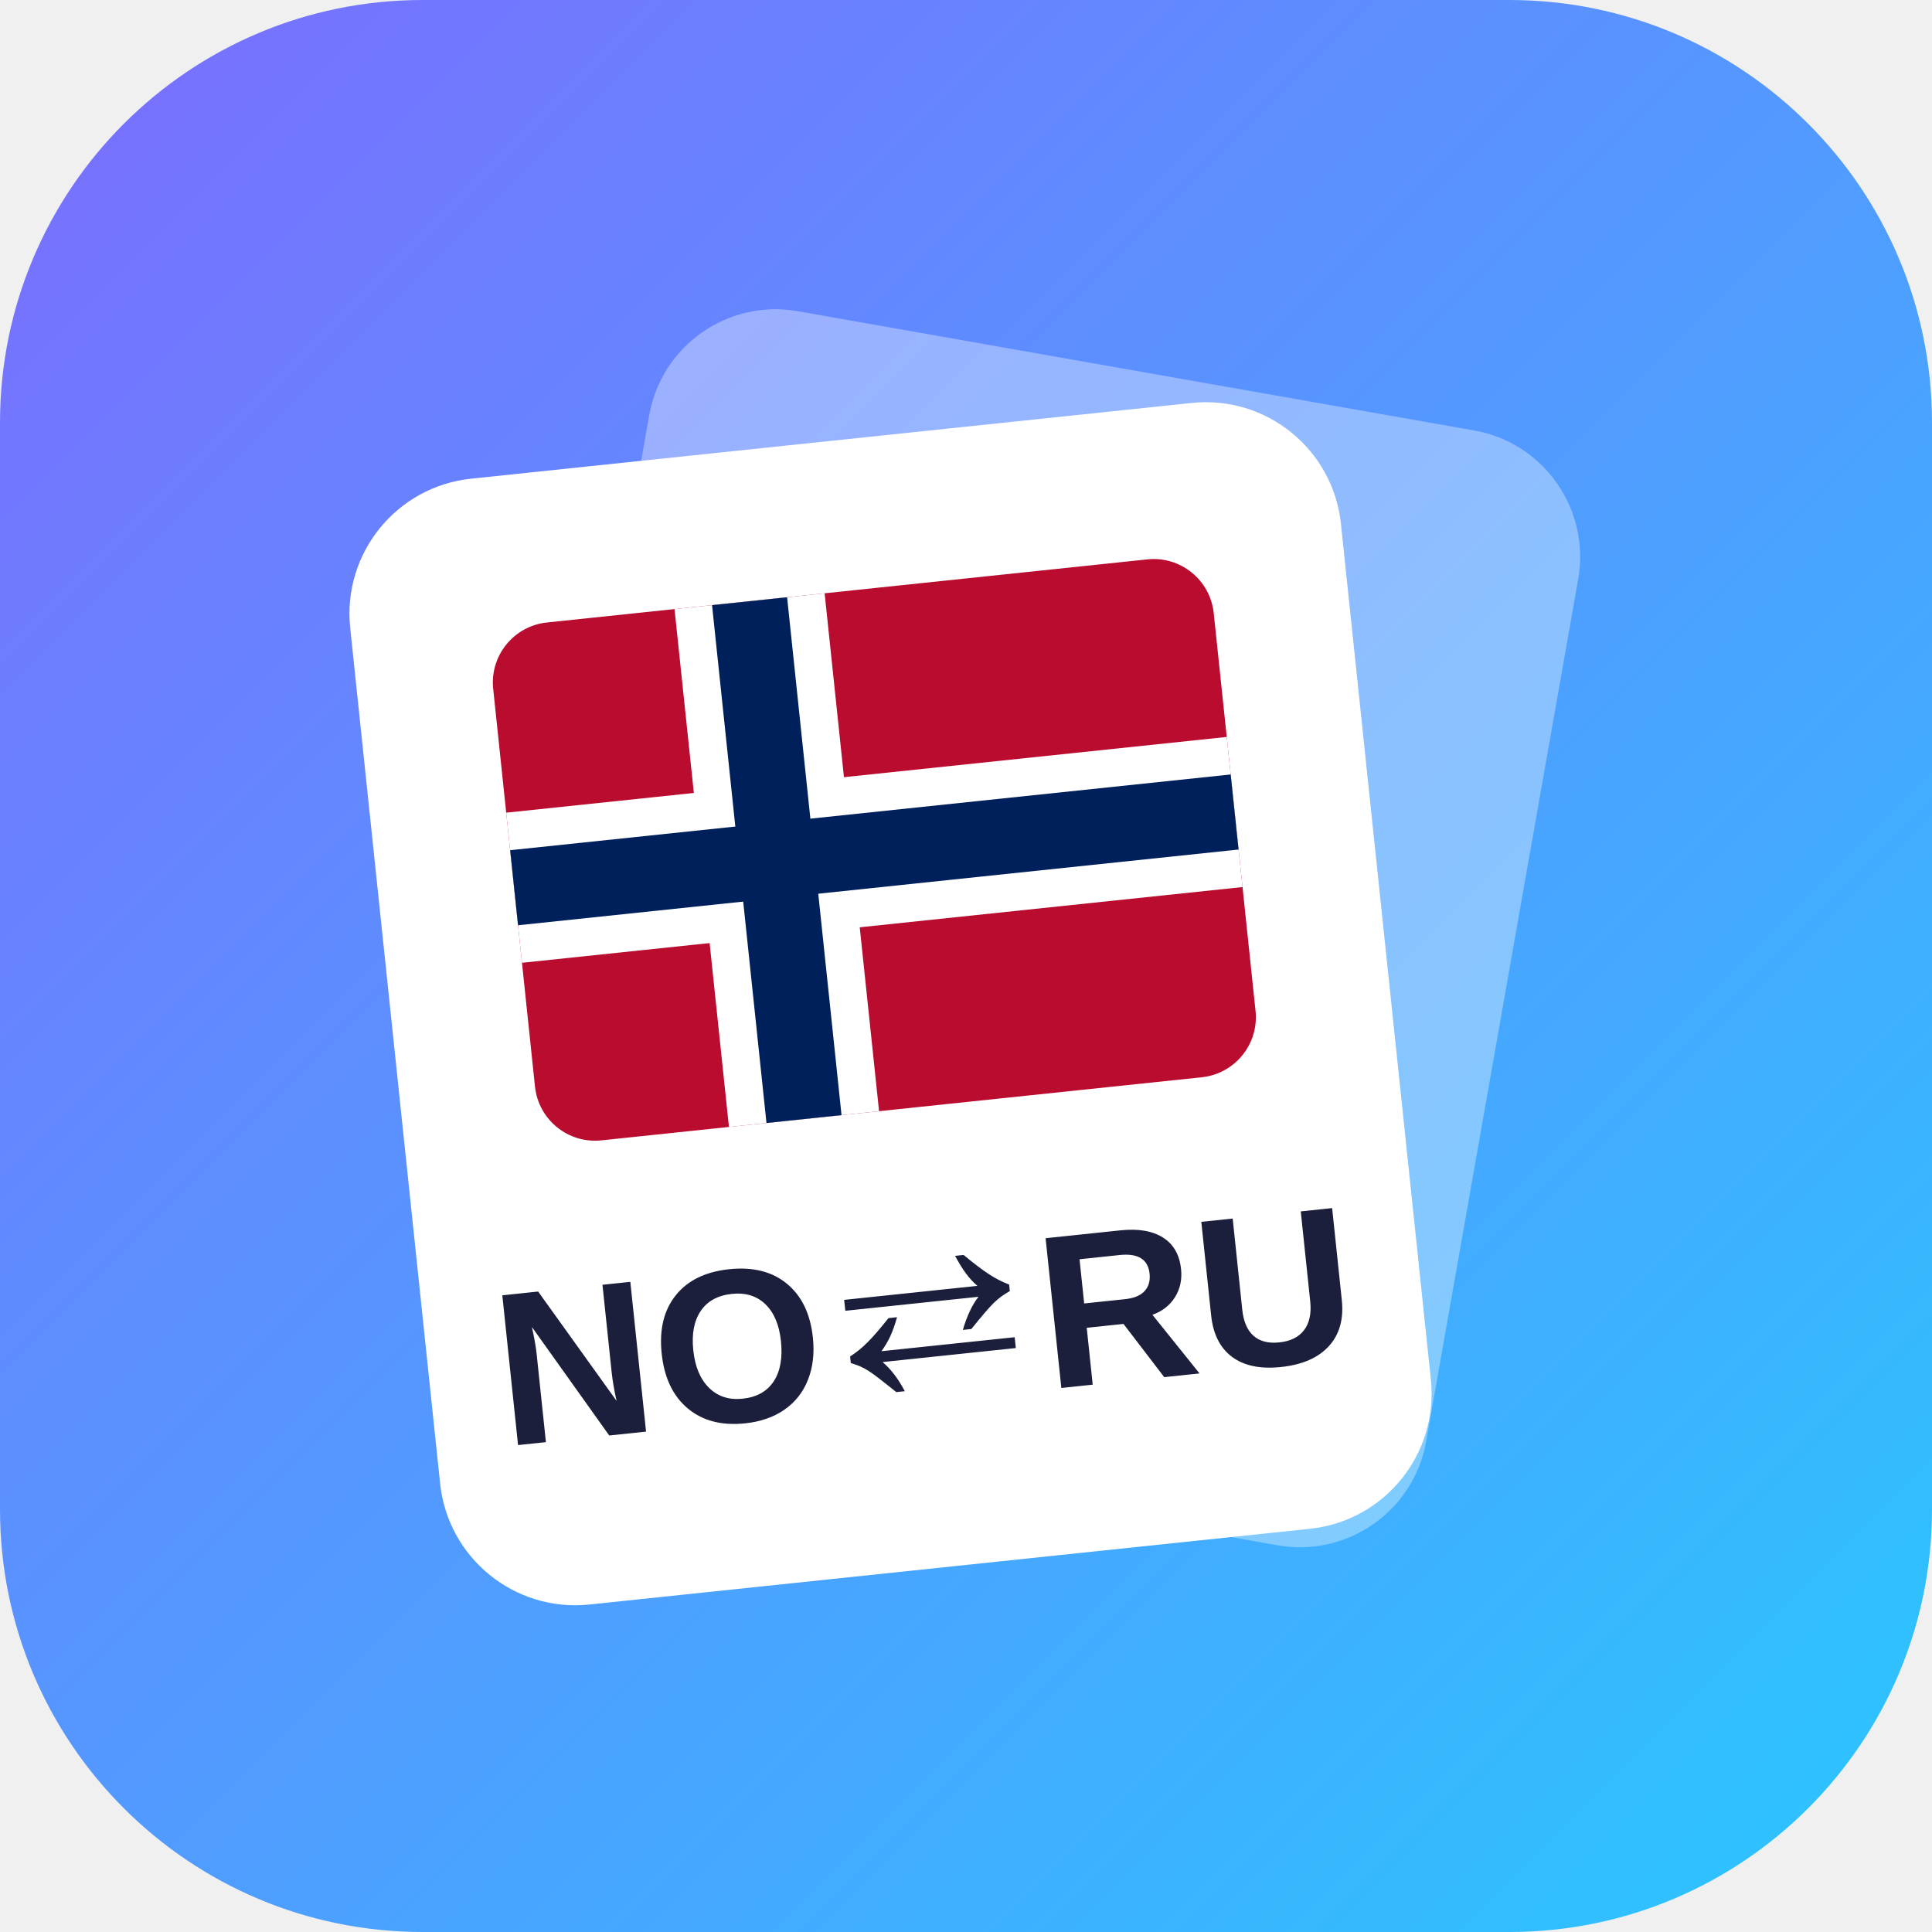
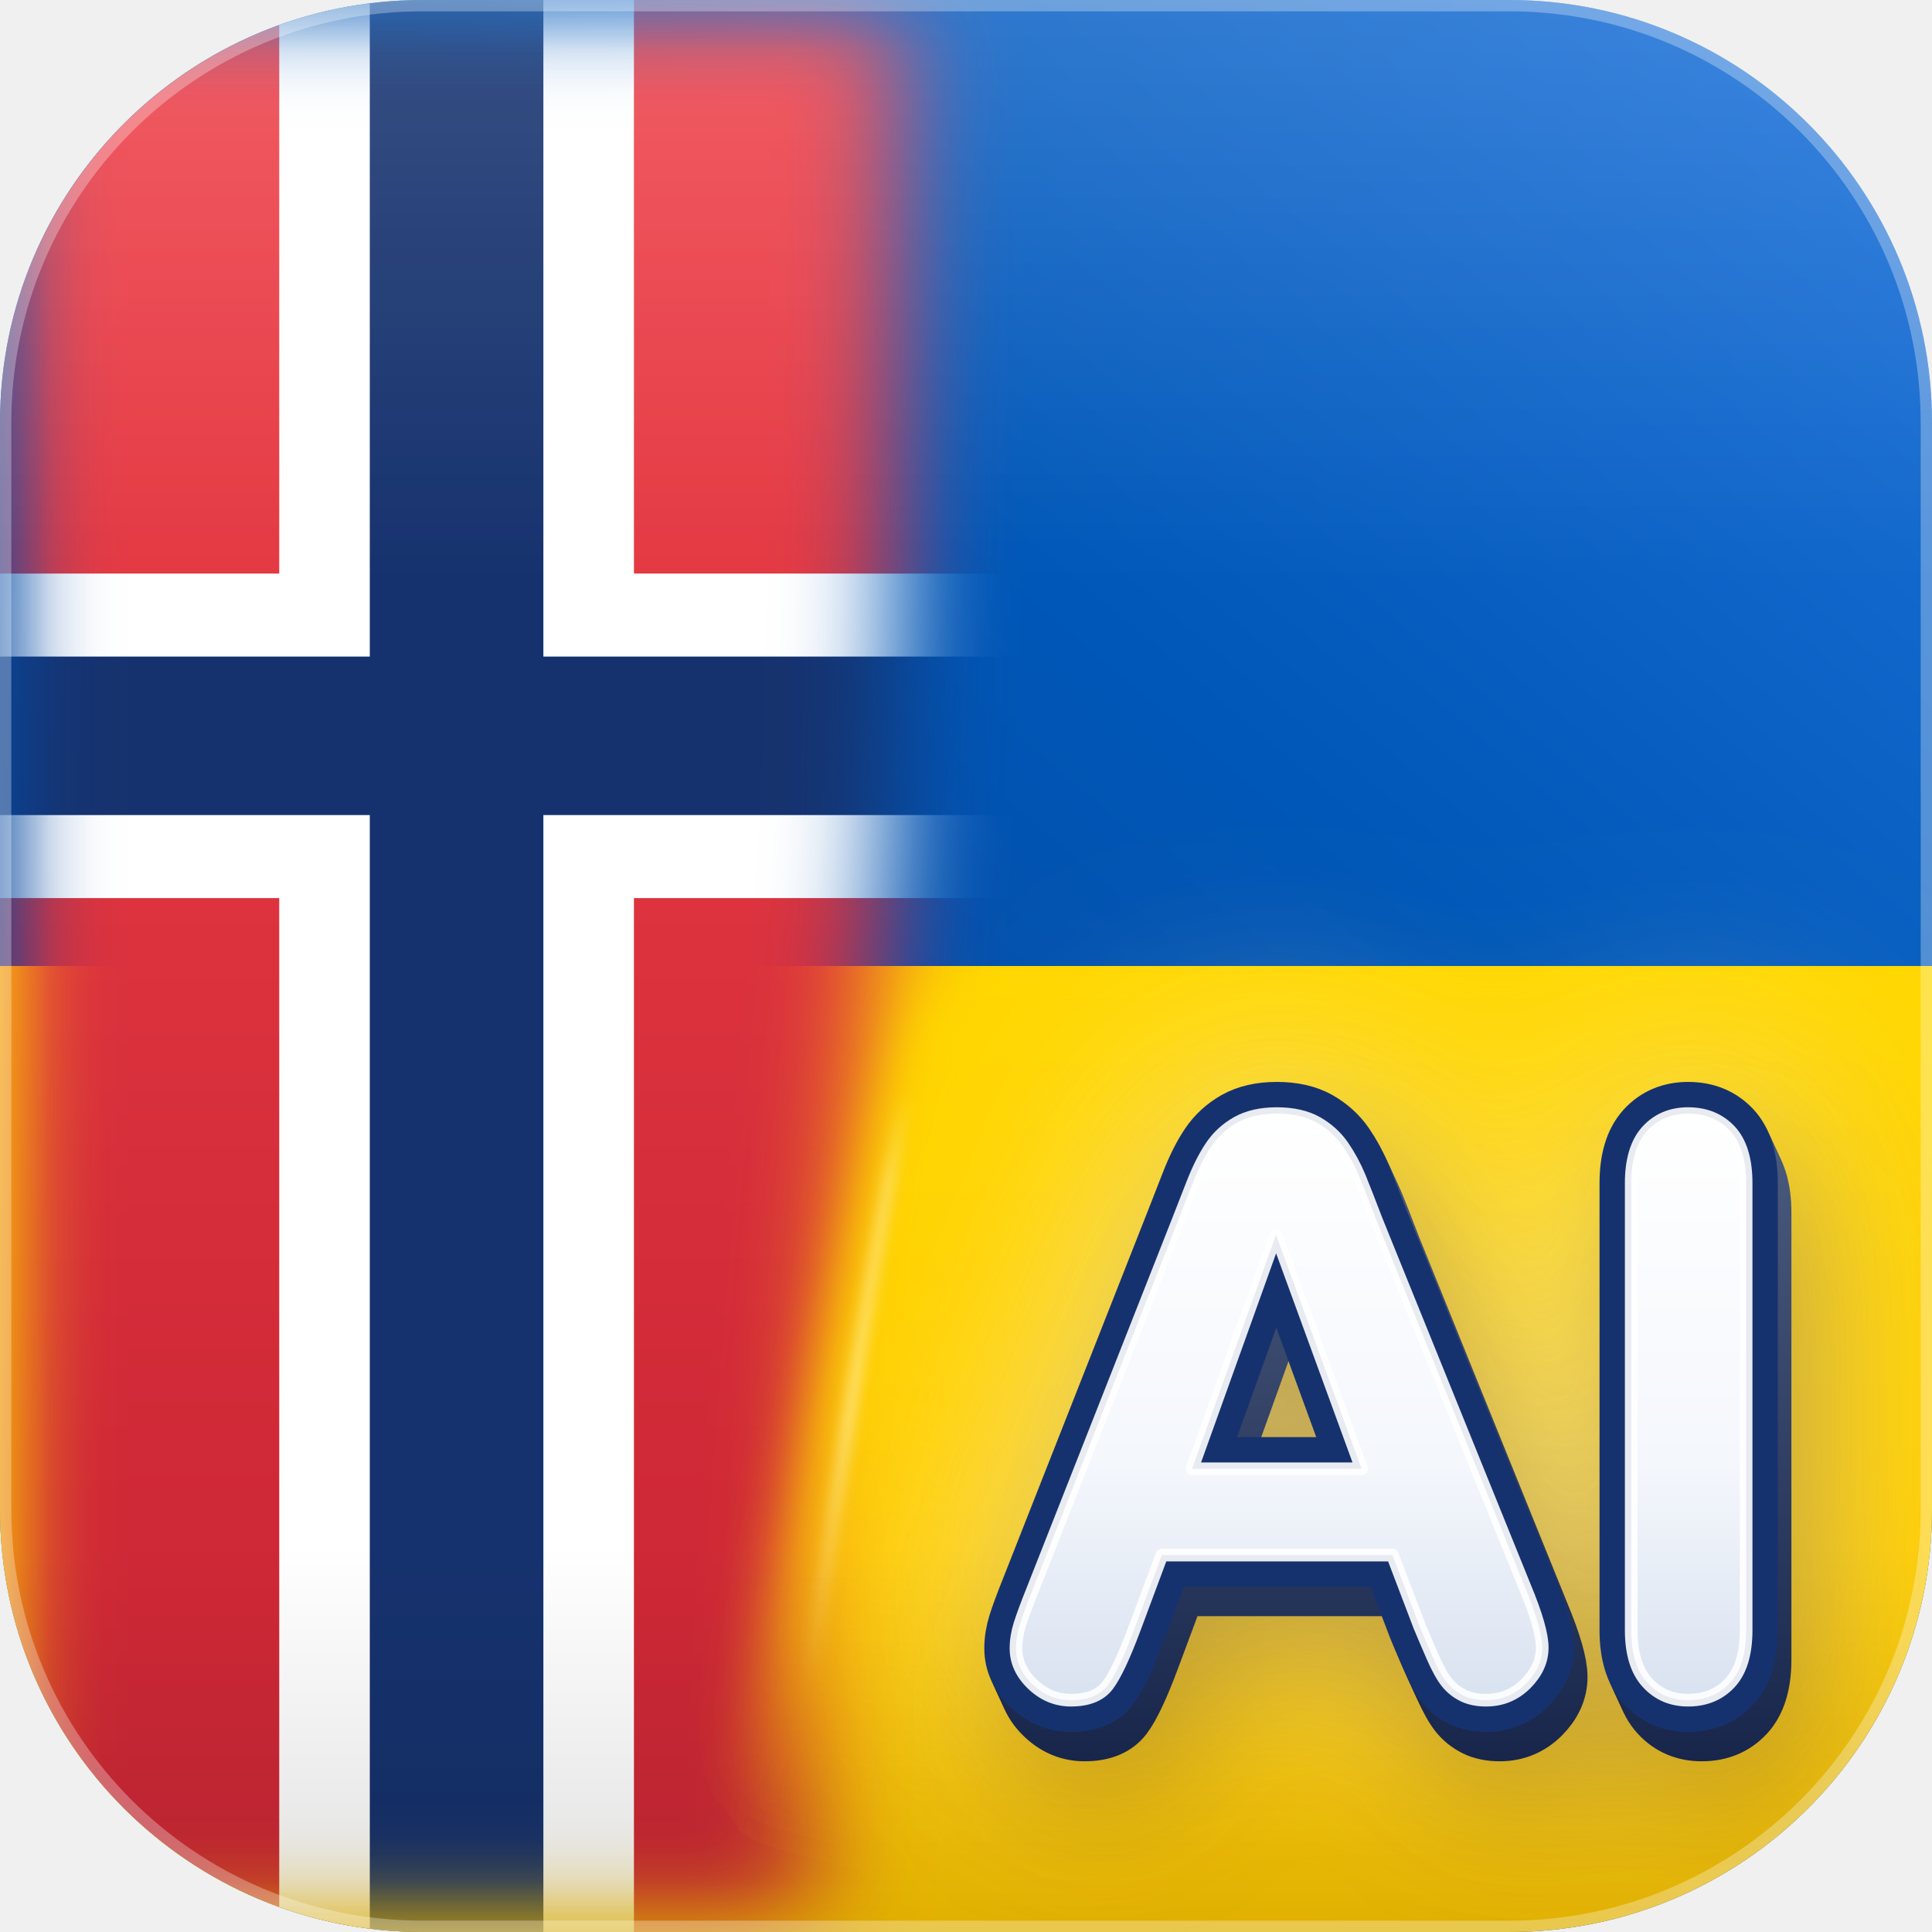
- <svg xmlns="http://www.w3.org/2000/svg" viewBox="0 0 512 512">
+ <svg xmlns="http://www.w3.org/2000/svg" viewBox="0 0 512 512" width="512" height="512">
  <defs>
-     <linearGradient id="bg" x1="0" y1="0" x2="1" y2="1">
-       <stop offset="0" stop-color="#7c6cff" />
-       <stop offset="1" stop-color="#29c7ff" />
-     </linearGradient>
+     <linearGradient id="uaBlue" x1="512" y1="0" x2="80" y2="512" gradientUnits="userSpaceOnUse">
+       <stop offset="0" stop-color="#1f74dc" />
+       <stop offset=".4" stop-color="#0057b7" />
+       <stop offset="1" stop-color="#0a3c8e" />
+     </linearGradient>
+     <linearGradient id="uaYellow" x1="0" y1="256" x2="0" y2="512" gradientUnits="userSpaceOnUse">
+       <stop offset="0" stop-color="#ffd700" />
+       <stop offset="1" stop-color="#ffc800" />
+     </linearGradient>
+     <filter id="waveSoft" filterUnits="userSpaceOnUse" x="-512" y="-512" width="1536" height="1536">
+       <feGaussianBlur stdDeviation="7" />
+     </filter>
+     <filter id="hlSoft" filterUnits="userSpaceOnUse" x="-512" y="-512" width="1536" height="1536">
+       <feGaussianBlur stdDeviation="1.5" />
+     </filter>
+     <linearGradient id="trailFadeG" x1="190" y1="486" x2="236" y2="300" gradientUnits="userSpaceOnUse">
+       <stop offset="0" stop-color="#000" />
+       <stop offset=".3" stop-color="#909090" />
+       <stop offset=".65" stop-color="#f0f0f0" />
+       <stop offset="1" stop-color="#fff" />
+     </linearGradient>
+     <mask id="trailMask" maskUnits="userSpaceOnUse" x="-400" y="-400" width="1312" height="1312">
+       <path d="M196 470 C206 420 220 350 236 290 L246 262 L300 262 L300 900 L196 900 Z" fill="url(#trailFadeG)" filter="url(#waveSoft)" />
+     </mask>
+     <linearGradient id="hlG" x1="214" y1="448" x2="240" y2="290" gradientUnits="userSpaceOnUse">
+       <stop offset="0" stop-color="#fffbe0" stop-opacity="0" />
+       <stop offset=".45" stop-color="#fffbe0" stop-opacity=".45" />
+       <stop offset=".85" stop-color="#fffbe0" stop-opacity=".35" />
+       <stop offset="1" stop-color="#fffbe0" stop-opacity="0" />
+     </linearGradient>
+     <linearGradient id="red" x1="0" y1="0" x2="0" y2="400" gradientUnits="userSpaceOnUse">
+       <stop offset="0" stop-color="#f0434b" />
+       <stop offset="1" stop-color="#cf2836" />
+     </linearGradient>
+     <filter id="flagSoft" filterUnits="userSpaceOnUse" x="-512" y="-512" width="1536" height="1536">
+       <feGaussianBlur stdDeviation="14" />
+     </filter>
+     <linearGradient id="flagFadeG" x1="0" y1="252" x2="28" y2="378" gradientUnits="userSpaceOnUse">
+       <stop offset="0" stop-color="#fff" />
+       <stop offset=".25" stop-color="#e6e6e6" />
+       <stop offset=".5" stop-color="#9a9a9a" />
+       <stop offset=".75" stop-color="#404040" />
+       <stop offset="1" stop-color="#000" />
+     </linearGradient>
+     <mask id="flagMask" maskUnits="userSpaceOnUse" x="-400" y="-400" width="1312" height="1312">
+       <path d="M-400 -400 H238 V-80 C238 140 237 205 232 256 C226 320 216 380 212 600 V900 H-400 Z" fill="#fff" filter="url(#flagSoft)" />
+     </mask>
+     <mask id="flagFadeMask" maskUnits="userSpaceOnUse" x="-400" y="-400" width="1312" height="1312">
+       <rect x="-400" y="-400" width="1312" height="1312" fill="url(#flagFadeG)" />
+     </mask>
+     <linearGradient id="hazeG" x1="0" y1="300" x2="230" y2="470" gradientUnits="userSpaceOnUse">
+       <stop offset="0" stop-color="#143a84" />
+       <stop offset=".6" stop-color="#184a96" />
+       <stop offset="1" stop-color="#1f5ca2" />
+     </linearGradient>
+     <filter id="hazeSoft" filterUnits="userSpaceOnUse" x="-512" y="-512" width="1536" height="1536">
+       <feGaussianBlur stdDeviation="12" />
+     </filter>
+     <linearGradient id="sheen" x1="0" y1="0" x2="0" y2="512" gradientUnits="userSpaceOnUse">
+       <stop offset="0" stop-color="#fff" stop-opacity=".14" />
+       <stop offset=".3" stop-color="#fff" stop-opacity="0" />
+       <stop offset=".8" stop-color="#000" stop-opacity="0" />
+       <stop offset="1" stop-color="#000" stop-opacity=".12" />
+     </linearGradient>
+     <linearGradient id="tagRed" x1="0" y1="0" x2="0" y2="1">
+       <stop offset="0" stop-color="#f4505a" />
+       <stop offset="1" stop-color="#c81e2e" />
+     </linearGradient>
+     <linearGradient id="tagBlue" x1="0" y1="0" x2="0" y2="1">
+       <stop offset="0" stop-color="#2a82f0" />
+       <stop offset="1" stop-color="#145bd0" />
+     </linearGradient>
+     <linearGradient id="tagYellow" x1="0" y1="0" x2="0" y2="1">
+       <stop offset="0" stop-color="#ffe04a" />
+       <stop offset="1" stop-color="#f9c414" />
+     </linearGradient>
+     <linearGradient id="gloss" x1="0" y1="0" x2="0" y2="1">
+       <stop offset="0" stop-color="#fff" stop-opacity=".38" />
+       <stop offset="1" stop-color="#fff" stop-opacity="0" />
+     </linearGradient>
+     <linearGradient id="card" x1="0" y1="0" x2="0" y2="1">
+       <stop offset="0" stop-color="#ffffff" />
+       <stop offset=".6" stop-color="#eef2f8" />
+       <stop offset="1" stop-color="#d3dae7" />
+     </linearGradient>
+     <linearGradient id="ruFill" x1="0" y1="-72" x2="0" y2="0" gradientUnits="userSpaceOnUse">
+       <stop offset="0" stop-color="#ffffff" />
+       <stop offset="1" stop-color="#e2fbff" />
+     </linearGradient>
+     <filter id="shadow" x="-20%" y="-20%" width="140%" height="160%">
+       <feGaussianBlur in="SourceAlpha" stdDeviation="3" />
+       <feOffset dy="4" result="o" />
+       <feFlood flood-color="#071b4d" flood-opacity=".4" />
+       <feComposite in2="o" operator="in" />
+       <feMerge>
+         <feMergeNode />
+         <feMergeNode in="SourceGraphic" />
+       </feMerge>
+     </filter>
+     <filter id="ruGlow" x="-20%" y="-30%" width="140%" height="160%">
+       <feGaussianBlur stdDeviation="4" />
+     </filter>
+     <linearGradient id="metal" x1="0" y1="0" x2=".75" y2="1">
+       <stop offset="0" stop-color="#f3f7fb" />
+       <stop offset=".32" stop-color="#cbd6e3" />
+       <stop offset=".7" stop-color="#9aabc1" />
+       <stop offset="1" stop-color="#63769a" />
+     </linearGradient>
+     <linearGradient id="metalDark" x1="0" y1="0" x2="1" y2="1">
+       <stop offset="0" stop-color="#b4c2d3" />
+       <stop offset=".55" stop-color="#7d8fa9" />
+       <stop offset="1" stop-color="#4a5a76" />
+     </linearGradient>
+     <linearGradient id="steelNavy" x1="0" y1="0" x2="0" y2="1">
+       <stop offset="0" stop-color="#3a4d74" />
+       <stop offset="1" stop-color="#18223f" />
+     </linearGradient>
+     <linearGradient id="visor" x1="0" y1="0" x2=".6" y2="1">
+       <stop offset="0" stop-color="#28306a" />
+       <stop offset="1" stop-color="#090c24" />
+     </linearGradient>
+     <linearGradient id="metalSide" x1="0" y1="0" x2="1" y2="0">
+       <stop offset="0" stop-color="#2a3a5c" stop-opacity=".4" />
+       <stop offset=".2" stop-color="#2a3a5c" stop-opacity="0" />
+       <stop offset=".72" stop-color="#2a3a5c" stop-opacity="0" />
+       <stop offset="1" stop-color="#2a3a5c" stop-opacity=".5" />
+     </linearGradient>
+     <radialGradient id="bulb" cx=".36" cy=".32" r=".75">
+       <stop offset="0" stop-color="#ffffff" />
+       <stop offset=".4" stop-color="#8af0ff" />
+       <stop offset="1" stop-color="#1aa8e8" />
+     </radialGradient>
+     <radialGradient id="chestGlow">
+       <stop offset=".7" stop-color="#5fe8ff" stop-opacity=".6" />
+       <stop offset=".85" stop-color="#5fe8ff" stop-opacity=".22" />
+       <stop offset="1" stop-color="#5fe8ff" stop-opacity="0" />
+     </radialGradient>
+     <radialGradient id="chestCore">
+       <stop offset="0" stop-color="#ffffff" />
+       <stop offset=".3" stop-color="#9ff4ff" />
+       <stop offset=".62" stop-color="#2aa6dc" />
+       <stop offset="1" stop-color="#0d2a58" />
+     </radialGradient>
+     <radialGradient id="silverBall" cx=".36" cy=".32" r=".75">
+       <stop offset="0" stop-color="#ffffff" />
+       <stop offset=".45" stop-color="#b4f2ff" />
+       <stop offset="1" stop-color="#3cb6e6" />
+     </radialGradient>
  </defs>
-   <rect width="512" height="512" rx="112" fill="url(#bg)" />
-   <rect x="150" y="96" width="250" height="300" rx="34" fill="#ffffff" opacity=".35" transform="rotate(10 275 246)" />
-   <g transform="rotate(-6 236 266)">
-     <rect x="104" y="116" width="264" height="300" rx="36" fill="#ffffff" />
-     <rect x="140" y="156" width="192" height="138" rx="16" fill="#BA0C2F" />
-     <rect x="190" y="156" width="40" height="138" fill="#ffffff" />
-     <rect x="140" y="205" width="192" height="40" fill="#ffffff" />
-     <rect x="200" y="156" width="20" height="138" fill="#00205B" />
-     <rect x="140" y="215" width="192" height="20" fill="#00205B" />
-     <text x="236" y="372" font-family="Arial, Helvetica, sans-serif" font-size="58" font-weight="700" fill="#1b1f3b" text-anchor="middle">NO⇄RU</text>
+   <clipPath id="squircle">
+     <rect width="512" height="512" rx="112" />
+   </clipPath>
+   <g clip-path="url(#squircle)">
+     <g id="bg">
+       <rect x="-400" y="-400" width="1312" height="1312" fill="url(#uaBlue)" />
+       <rect x="-400" y="256" width="1312" height="656" fill="url(#uaYellow)" />
+       <g mask="url(#flagMask)">
+         <g>
+           <rect x="-400" y="-400" width="1312" height="1312" fill="url(#red)" />
+           <rect x="74" y="-400" width="94" height="1312" fill="#fff" />
+           <rect x="-400" y="152" width="1312" height="86" fill="#fff" />
+           <rect x="98" y="-400" width="46" height="1312" fill="#16326e" />
+           <rect x="-400" y="174" width="1312" height="42" fill="#16326e" />
+         </g>
+       </g>
+       <rect x="-400" y="256" width="1312" height="656" fill="url(#uaYellow)" mask="url(#trailMask)" />
+       <path d="M214 448 C220 410 228 350 240 290" fill="none" stroke="url(#hlG)" stroke-width="3.5" stroke-linecap="round" filter="url(#hlSoft)" />
+     </g>
+     <rect width="512" height="512" fill="url(#sheen)" />
+     <defs>
+       <linearGradient id="aiFillE" x1="0" y1="-73" x2="0" y2="1" gradientUnits="userSpaceOnUse">
+         <stop offset="0" stop-color="#ffffff" />
+         <stop offset=".6" stop-color="#f4f7fc" />
+         <stop offset="1" stop-color="#d9e2f0" />
+       </linearGradient>
+       <linearGradient id="aiSideE" x1="0" y1="-73" x2="0" y2="8" gradientUnits="userSpaceOnUse">
+         <stop offset="0" stop-color="#4a5a7c" />
+         <stop offset="1" stop-color="#16244a" />
+       </linearGradient>
+       <filter id="aiShadowE" filterUnits="userSpaceOnUse" x="-512" y="-512" width="1536" height="1536">
+         <feGaussianBlur stdDeviation="9" />
+       </filter>
+       <filter id="aiGlowE" filterUnits="userSpaceOnUse" x="-512" y="-512" width="1536" height="1536">
+         <feGaussianBlur stdDeviation="14" />
+       </filter>
+     </defs>
+     <g>
+       <path transform="translate(372 448) scale(2.1)" d="M2 -8.11L-1.42 -17.09L-30.52 -17.09L-33.94 -7.91Q-35.94 -2.54 -37.35 -0.66Q-38.77 1.22 -41.99 1.22Q-44.73 1.22 -46.83 -0.78Q-48.93 -2.78 -48.93 -5.32Q-48.93 -6.79 -48.44 -8.35Q-47.95 -9.91 -46.83 -12.7L-28.52 -59.18Q-27.73 -61.18 -26.64 -63.99Q-25.54 -66.8 -24.29 -68.65Q-23.05 -70.51 -21.02 -71.66Q-18.99 -72.8 -16.02 -72.8Q-12.99 -72.8 -10.96 -71.66Q-8.94 -70.51 -7.69 -68.7Q-6.45 -66.89 -5.59 -64.82Q-4.74 -62.74 -3.42 -59.28L15.28 -13.09Q17.48 -7.81 17.48 -5.42Q17.48 -2.93 15.41 -0.85Q13.33 1.22 10.4 1.22Q8.69 1.22 7.47 0.61Q6.25 0 5.42 -1.05Q4.59 -2.1 3.64 -4.27Q2.69 -6.45 2 -8.11ZM-26.71 -27.98L-5.32 -27.98L-16.11 -57.52L-26.71 -27.98ZM28.71 -7.62L28.71 -64.01Q28.71 -68.41 30.71 -70.61Q32.71 -72.8 35.89 -72.8Q39.16 -72.8 41.19 -70.63Q43.21 -68.46 43.21 -64.01L43.21 -7.62Q43.21 -3.17 41.19 -0.98Q39.16 1.22 35.89 1.22Q32.76 1.22 30.74 -1Q28.71 -3.22 28.71 -7.62Z" fill="#fff6c4" stroke="#fff6c4" stroke-width="10" opacity=".75" filter="url(#aiGlowE)" />
+       <path transform="translate(380 466) scale(2.1)" d="M2 -8.11L-1.42 -17.09L-30.52 -17.09L-33.94 -7.91Q-35.94 -2.54 -37.35 -0.66Q-38.77 1.22 -41.99 1.22Q-44.73 1.22 -46.83 -0.78Q-48.93 -2.78 -48.93 -5.32Q-48.93 -6.79 -48.44 -8.35Q-47.95 -9.91 -46.83 -12.7L-28.52 -59.18Q-27.73 -61.18 -26.64 -63.99Q-25.54 -66.8 -24.29 -68.65Q-23.05 -70.51 -21.02 -71.66Q-18.99 -72.8 -16.02 -72.8Q-12.99 -72.8 -10.96 -71.66Q-8.94 -70.51 -7.69 -68.7Q-6.45 -66.89 -5.59 -64.82Q-4.74 -62.74 -3.42 -59.28L15.28 -13.09Q17.48 -7.81 17.48 -5.42Q17.48 -2.93 15.41 -0.85Q13.33 1.22 10.4 1.22Q8.69 1.22 7.47 0.61Q6.25 0 5.42 -1.05Q4.59 -2.1 3.64 -4.27Q2.69 -6.45 2 -8.11ZM-26.71 -27.98L-5.32 -27.98L-16.11 -57.52L-26.71 -27.98ZM28.71 -7.62L28.71 -64.01Q28.71 -68.41 30.71 -70.61Q32.71 -72.8 35.89 -72.8Q39.16 -72.8 41.19 -70.63Q43.21 -68.46 43.21 -64.01L43.21 -7.62Q43.21 -3.17 41.19 -0.98Q39.16 1.22 35.89 1.22Q32.76 1.22 30.74 -1Q28.71 -3.22 28.71 -7.62Z" fill="#5a3600" stroke="#5a3600" stroke-width="8" opacity=".38" filter="url(#aiShadowE)" />
+       <path transform="translate(372.6 449.3) scale(2.1)" d="M2 -8.11L-1.42 -17.09L-30.52 -17.09L-33.94 -7.91Q-35.94 -2.54 -37.35 -0.66Q-38.77 1.22 -41.99 1.22Q-44.73 1.22 -46.83 -0.78Q-48.93 -2.78 -48.93 -5.32Q-48.93 -6.79 -48.44 -8.35Q-47.95 -9.91 -46.83 -12.7L-28.52 -59.18Q-27.73 -61.18 -26.64 -63.99Q-25.54 -66.8 -24.29 -68.65Q-23.05 -70.51 -21.02 -71.66Q-18.99 -72.8 -16.02 -72.8Q-12.99 -72.8 -10.96 -71.66Q-8.94 -70.51 -7.69 -68.7Q-6.45 -66.89 -5.59 -64.82Q-4.74 -62.74 -3.42 -59.28L15.28 -13.09Q17.48 -7.81 17.48 -5.42Q17.48 -2.93 15.41 -0.85Q13.33 1.22 10.4 1.22Q8.69 1.22 7.47 0.61Q6.25 0 5.42 -1.05Q4.59 -2.1 3.64 -4.27Q2.69 -6.45 2 -8.11ZM-26.71 -27.98L-5.32 -27.98L-16.11 -57.52L-26.71 -27.98ZM28.71 -7.62L28.71 -64.01Q28.71 -68.41 30.71 -70.61Q32.71 -72.8 35.89 -72.8Q39.16 -72.8 41.19 -70.63Q43.21 -68.46 43.21 -64.01L43.21 -7.62Q43.21 -3.17 41.19 -0.98Q39.16 1.22 35.89 1.22Q32.76 1.22 30.74 -1Q28.71 -3.22 28.71 -7.62Z" fill="url(#aiSideE)" stroke="url(#aiSideE)" stroke-width="8" stroke-linejoin="round" />
+       <path transform="translate(373.2 450.6) scale(2.1)" d="M2 -8.11L-1.42 -17.09L-30.52 -17.09L-33.94 -7.91Q-35.94 -2.54 -37.35 -0.66Q-38.77 1.22 -41.99 1.22Q-44.73 1.22 -46.83 -0.78Q-48.93 -2.78 -48.93 -5.32Q-48.93 -6.79 -48.44 -8.35Q-47.95 -9.91 -46.83 -12.7L-28.52 -59.18Q-27.73 -61.18 -26.64 -63.99Q-25.54 -66.8 -24.29 -68.65Q-23.05 -70.51 -21.02 -71.66Q-18.99 -72.8 -16.02 -72.8Q-12.99 -72.8 -10.96 -71.66Q-8.94 -70.51 -7.69 -68.7Q-6.45 -66.89 -5.59 -64.82Q-4.74 -62.74 -3.42 -59.28L15.28 -13.09Q17.48 -7.81 17.48 -5.42Q17.48 -2.93 15.41 -0.85Q13.33 1.22 10.4 1.22Q8.69 1.22 7.47 0.61Q6.25 0 5.42 -1.05Q4.59 -2.1 3.64 -4.27Q2.69 -6.45 2 -8.11ZM-26.71 -27.98L-5.32 -27.98L-16.11 -57.52L-26.71 -27.98ZM28.71 -7.62L28.71 -64.01Q28.71 -68.41 30.71 -70.61Q32.71 -72.8 35.89 -72.8Q39.16 -72.8 41.19 -70.63Q43.21 -68.46 43.21 -64.01L43.21 -7.62Q43.21 -3.17 41.19 -0.98Q39.16 1.22 35.89 1.22Q32.76 1.22 30.74 -1Q28.71 -3.22 28.71 -7.62Z" fill="url(#aiSideE)" stroke="url(#aiSideE)" stroke-width="8" stroke-linejoin="round" />
+       <path transform="translate(373.8 451.9) scale(2.1)" d="M2 -8.11L-1.42 -17.09L-30.52 -17.09L-33.94 -7.91Q-35.94 -2.54 -37.35 -0.66Q-38.77 1.22 -41.99 1.22Q-44.73 1.22 -46.83 -0.78Q-48.93 -2.78 -48.93 -5.32Q-48.93 -6.79 -48.44 -8.35Q-47.95 -9.91 -46.83 -12.7L-28.52 -59.18Q-27.73 -61.18 -26.64 -63.99Q-25.54 -66.8 -24.29 -68.65Q-23.05 -70.51 -21.02 -71.66Q-18.99 -72.8 -16.02 -72.8Q-12.99 -72.8 -10.96 -71.66Q-8.94 -70.51 -7.69 -68.7Q-6.45 -66.89 -5.59 -64.82Q-4.74 -62.74 -3.42 -59.28L15.28 -13.09Q17.48 -7.81 17.48 -5.42Q17.48 -2.93 15.41 -0.85Q13.33 1.22 10.4 1.22Q8.69 1.22 7.47 0.61Q6.25 0 5.42 -1.05Q4.59 -2.1 3.64 -4.27Q2.69 -6.45 2 -8.11ZM-26.71 -27.98L-5.32 -27.98L-16.11 -57.52L-26.71 -27.98ZM28.71 -7.62L28.71 -64.01Q28.71 -68.41 30.71 -70.61Q32.71 -72.8 35.89 -72.8Q39.16 -72.8 41.19 -70.63Q43.21 -68.46 43.21 -64.01L43.21 -7.62Q43.21 -3.17 41.19 -0.98Q39.16 1.22 35.89 1.22Q32.76 1.22 30.74 -1Q28.71 -3.22 28.71 -7.62Z" fill="url(#aiSideE)" stroke="url(#aiSideE)" stroke-width="8" stroke-linejoin="round" />
+       <path transform="translate(374.4 453.2) scale(2.1)" d="M2 -8.11L-1.42 -17.09L-30.52 -17.09L-33.94 -7.91Q-35.94 -2.54 -37.35 -0.66Q-38.77 1.22 -41.99 1.22Q-44.73 1.22 -46.83 -0.78Q-48.93 -2.78 -48.93 -5.32Q-48.93 -6.79 -48.44 -8.35Q-47.95 -9.91 -46.83 -12.7L-28.52 -59.18Q-27.73 -61.18 -26.64 -63.99Q-25.54 -66.8 -24.29 -68.65Q-23.05 -70.51 -21.02 -71.66Q-18.99 -72.8 -16.02 -72.8Q-12.99 -72.8 -10.96 -71.66Q-8.94 -70.51 -7.69 -68.7Q-6.45 -66.89 -5.59 -64.82Q-4.74 -62.74 -3.42 -59.28L15.28 -13.09Q17.48 -7.81 17.48 -5.42Q17.48 -2.93 15.41 -0.85Q13.33 1.22 10.4 1.22Q8.69 1.22 7.47 0.61Q6.25 0 5.42 -1.05Q4.59 -2.1 3.64 -4.27Q2.69 -6.45 2 -8.11ZM-26.71 -27.98L-5.32 -27.98L-16.11 -57.52L-26.71 -27.98ZM28.71 -7.62L28.71 -64.01Q28.71 -68.41 30.71 -70.61Q32.71 -72.8 35.89 -72.8Q39.16 -72.8 41.19 -70.63Q43.21 -68.46 43.21 -64.01L43.21 -7.62Q43.21 -3.17 41.19 -0.98Q39.16 1.22 35.89 1.22Q32.76 1.22 30.74 -1Q28.71 -3.22 28.71 -7.62Z" fill="url(#aiSideE)" stroke="url(#aiSideE)" stroke-width="8" stroke-linejoin="round" />
+       <path transform="translate(375 454.5) scale(2.1)" d="M2 -8.11L-1.42 -17.09L-30.52 -17.09L-33.94 -7.91Q-35.94 -2.54 -37.35 -0.66Q-38.77 1.22 -41.99 1.22Q-44.73 1.22 -46.83 -0.78Q-48.93 -2.78 -48.93 -5.32Q-48.93 -6.79 -48.44 -8.35Q-47.95 -9.91 -46.83 -12.7L-28.52 -59.18Q-27.73 -61.18 -26.64 -63.99Q-25.54 -66.8 -24.29 -68.65Q-23.05 -70.51 -21.02 -71.66Q-18.99 -72.8 -16.02 -72.8Q-12.99 -72.8 -10.96 -71.66Q-8.94 -70.51 -7.69 -68.7Q-6.45 -66.89 -5.59 -64.82Q-4.74 -62.74 -3.42 -59.28L15.28 -13.09Q17.48 -7.81 17.48 -5.42Q17.48 -2.93 15.41 -0.85Q13.33 1.22 10.4 1.22Q8.69 1.22 7.47 0.61Q6.25 0 5.42 -1.05Q4.59 -2.1 3.64 -4.27Q2.69 -6.45 2 -8.11ZM-26.71 -27.98L-5.32 -27.98L-16.11 -57.52L-26.71 -27.98ZM28.71 -7.62L28.71 -64.01Q28.71 -68.41 30.71 -70.61Q32.71 -72.8 35.89 -72.8Q39.16 -72.8 41.19 -70.63Q43.21 -68.46 43.21 -64.01L43.21 -7.62Q43.21 -3.17 41.19 -0.98Q39.16 1.22 35.89 1.22Q32.76 1.22 30.74 -1Q28.71 -3.22 28.71 -7.62Z" fill="url(#aiSideE)" stroke="url(#aiSideE)" stroke-width="8" stroke-linejoin="round" />
+       <path transform="translate(375.6 455.8) scale(2.1)" d="M2 -8.11L-1.42 -17.09L-30.52 -17.09L-33.94 -7.91Q-35.94 -2.54 -37.35 -0.66Q-38.77 1.22 -41.99 1.22Q-44.73 1.22 -46.83 -0.78Q-48.93 -2.78 -48.93 -5.32Q-48.93 -6.79 -48.44 -8.35Q-47.95 -9.91 -46.83 -12.7L-28.52 -59.18Q-27.73 -61.18 -26.64 -63.99Q-25.54 -66.8 -24.29 -68.65Q-23.05 -70.51 -21.02 -71.66Q-18.99 -72.8 -16.02 -72.8Q-12.99 -72.8 -10.96 -71.66Q-8.94 -70.51 -7.69 -68.7Q-6.45 -66.89 -5.59 -64.82Q-4.74 -62.74 -3.42 -59.28L15.28 -13.09Q17.48 -7.81 17.48 -5.42Q17.48 -2.93 15.41 -0.85Q13.33 1.22 10.4 1.22Q8.69 1.22 7.47 0.61Q6.25 0 5.42 -1.05Q4.59 -2.1 3.64 -4.27Q2.69 -6.45 2 -8.11ZM-26.71 -27.98L-5.32 -27.98L-16.11 -57.52L-26.71 -27.98ZM28.71 -7.62L28.71 -64.01Q28.71 -68.41 30.71 -70.61Q32.71 -72.8 35.89 -72.8Q39.16 -72.8 41.19 -70.63Q43.21 -68.46 43.21 -64.01L43.21 -7.62Q43.21 -3.17 41.19 -0.98Q39.16 1.22 35.89 1.22Q32.76 1.22 30.74 -1Q28.71 -3.22 28.71 -7.62Z" fill="url(#aiSideE)" stroke="url(#aiSideE)" stroke-width="8" stroke-linejoin="round" />
+       <path transform="translate(372 448) scale(2.1)" d="M2 -8.11L-1.42 -17.09L-30.52 -17.09L-33.94 -7.91Q-35.94 -2.54 -37.35 -0.66Q-38.77 1.22 -41.99 1.22Q-44.73 1.22 -46.83 -0.78Q-48.93 -2.78 -48.93 -5.32Q-48.93 -6.79 -48.44 -8.35Q-47.95 -9.91 -46.83 -12.7L-28.52 -59.18Q-27.73 -61.18 -26.64 -63.99Q-25.54 -66.8 -24.29 -68.65Q-23.05 -70.51 -21.02 -71.66Q-18.99 -72.8 -16.02 -72.8Q-12.99 -72.8 -10.96 -71.66Q-8.94 -70.51 -7.69 -68.7Q-6.45 -66.89 -5.59 -64.82Q-4.74 -62.74 -3.42 -59.28L15.28 -13.09Q17.48 -7.81 17.48 -5.42Q17.48 -2.93 15.41 -0.85Q13.33 1.22 10.4 1.22Q8.69 1.22 7.47 0.61Q6.25 0 5.42 -1.05Q4.59 -2.1 3.64 -4.27Q2.69 -6.45 2 -8.11ZM-26.71 -27.98L-5.32 -27.98L-16.11 -57.52L-26.71 -27.98ZM28.71 -7.62L28.71 -64.01Q28.71 -68.41 30.71 -70.61Q32.71 -72.8 35.89 -72.8Q39.16 -72.8 41.19 -70.63Q43.21 -68.46 43.21 -64.01L43.21 -7.62Q43.21 -3.17 41.19 -0.98Q39.16 1.22 35.89 1.22Q32.76 1.22 30.74 -1Q28.71 -3.22 28.71 -7.62Z" fill="url(#aiFillE)" stroke="#16326e" stroke-width="8" stroke-linejoin="round" paint-order="stroke" />
+       <path transform="translate(372 448) scale(2.1)" d="M2 -8.11L-1.42 -17.09L-30.52 -17.09L-33.94 -7.91Q-35.94 -2.54 -37.35 -0.66Q-38.77 1.22 -41.99 1.22Q-44.73 1.22 -46.83 -0.78Q-48.93 -2.78 -48.93 -5.32Q-48.93 -6.79 -48.44 -8.35Q-47.95 -9.91 -46.83 -12.7L-28.52 -59.18Q-27.73 -61.18 -26.64 -63.99Q-25.54 -66.8 -24.29 -68.65Q-23.05 -70.51 -21.02 -71.66Q-18.99 -72.8 -16.02 -72.8Q-12.99 -72.8 -10.96 -71.66Q-8.94 -70.51 -7.69 -68.7Q-6.45 -66.89 -5.59 -64.82Q-4.74 -62.74 -3.42 -59.28L15.28 -13.09Q17.48 -7.81 17.48 -5.42Q17.48 -2.93 15.41 -0.85Q13.33 1.22 10.4 1.22Q8.69 1.22 7.47 0.61Q6.25 0 5.42 -1.05Q4.59 -2.1 3.64 -4.27Q2.69 -6.45 2 -8.11ZM-26.71 -27.98L-5.32 -27.98L-16.11 -57.52L-26.71 -27.98ZM28.71 -7.62L28.71 -64.01Q28.71 -68.41 30.71 -70.61Q32.71 -72.8 35.89 -72.8Q39.16 -72.8 41.19 -70.63Q43.21 -68.46 43.21 -64.01L43.21 -7.62Q43.21 -3.17 41.19 -0.98Q39.16 1.22 35.89 1.22Q32.76 1.22 30.74 -1Q28.71 -3.22 28.71 -7.62Z" fill="none" stroke="#ffffff" stroke-opacity=".9" stroke-width="1.6" stroke-linejoin="round" />
+     </g>
+     <rect x="1.5" y="1.5" width="509" height="509" rx="110.5" fill="none" stroke="#fff" stroke-opacity=".3" stroke-width="3" />
  </g>
</svg>
